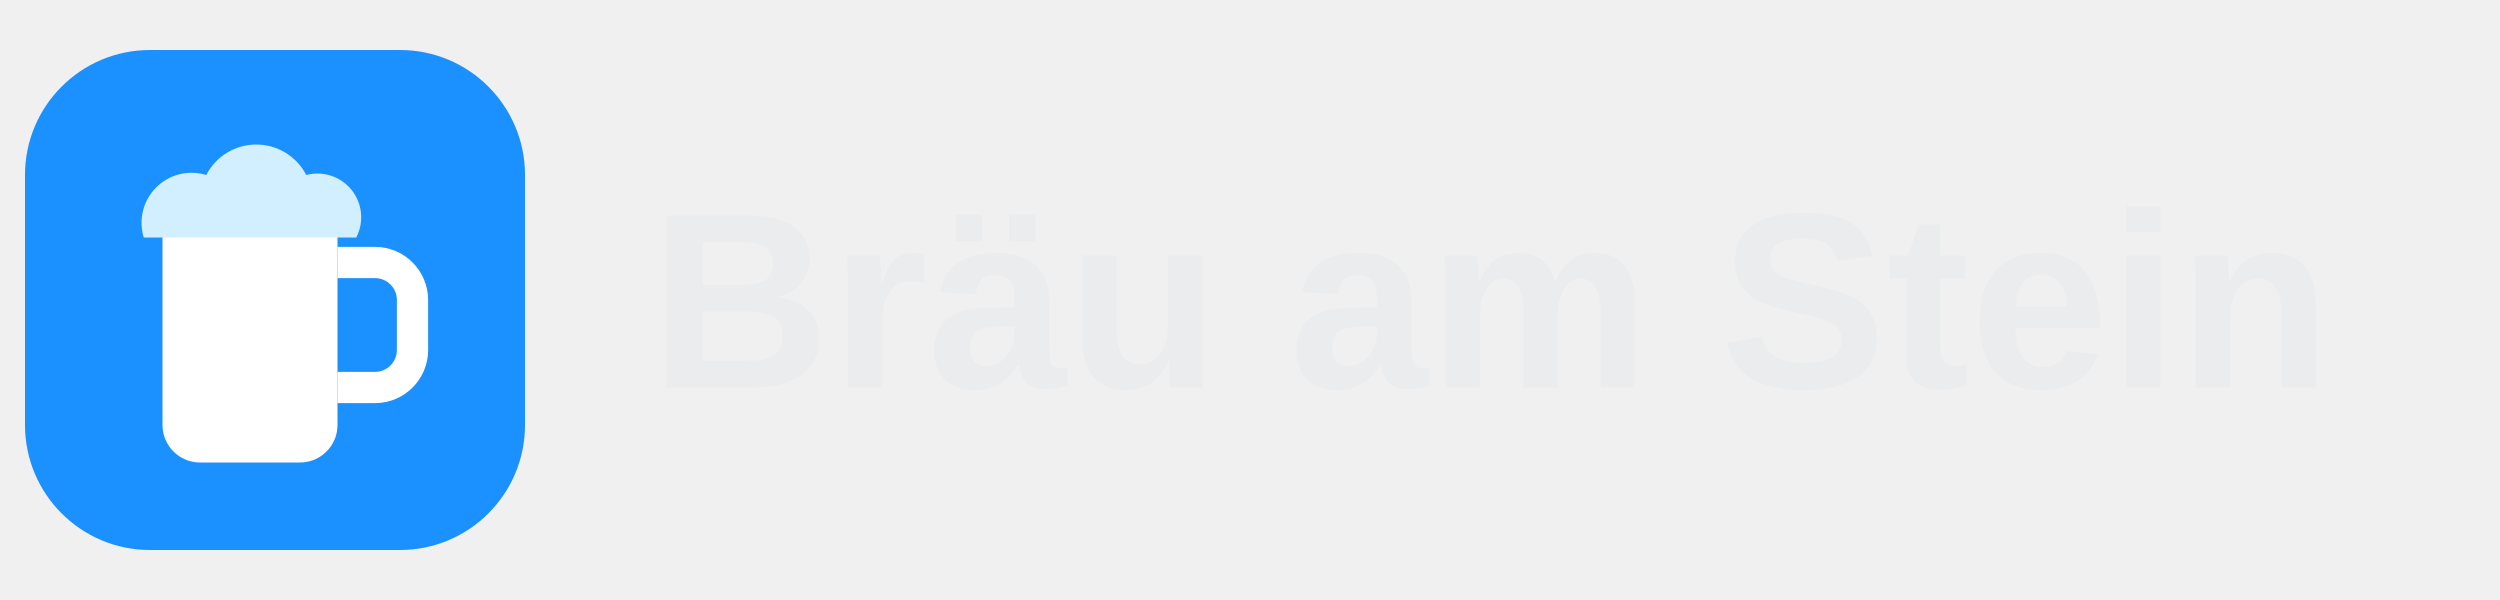
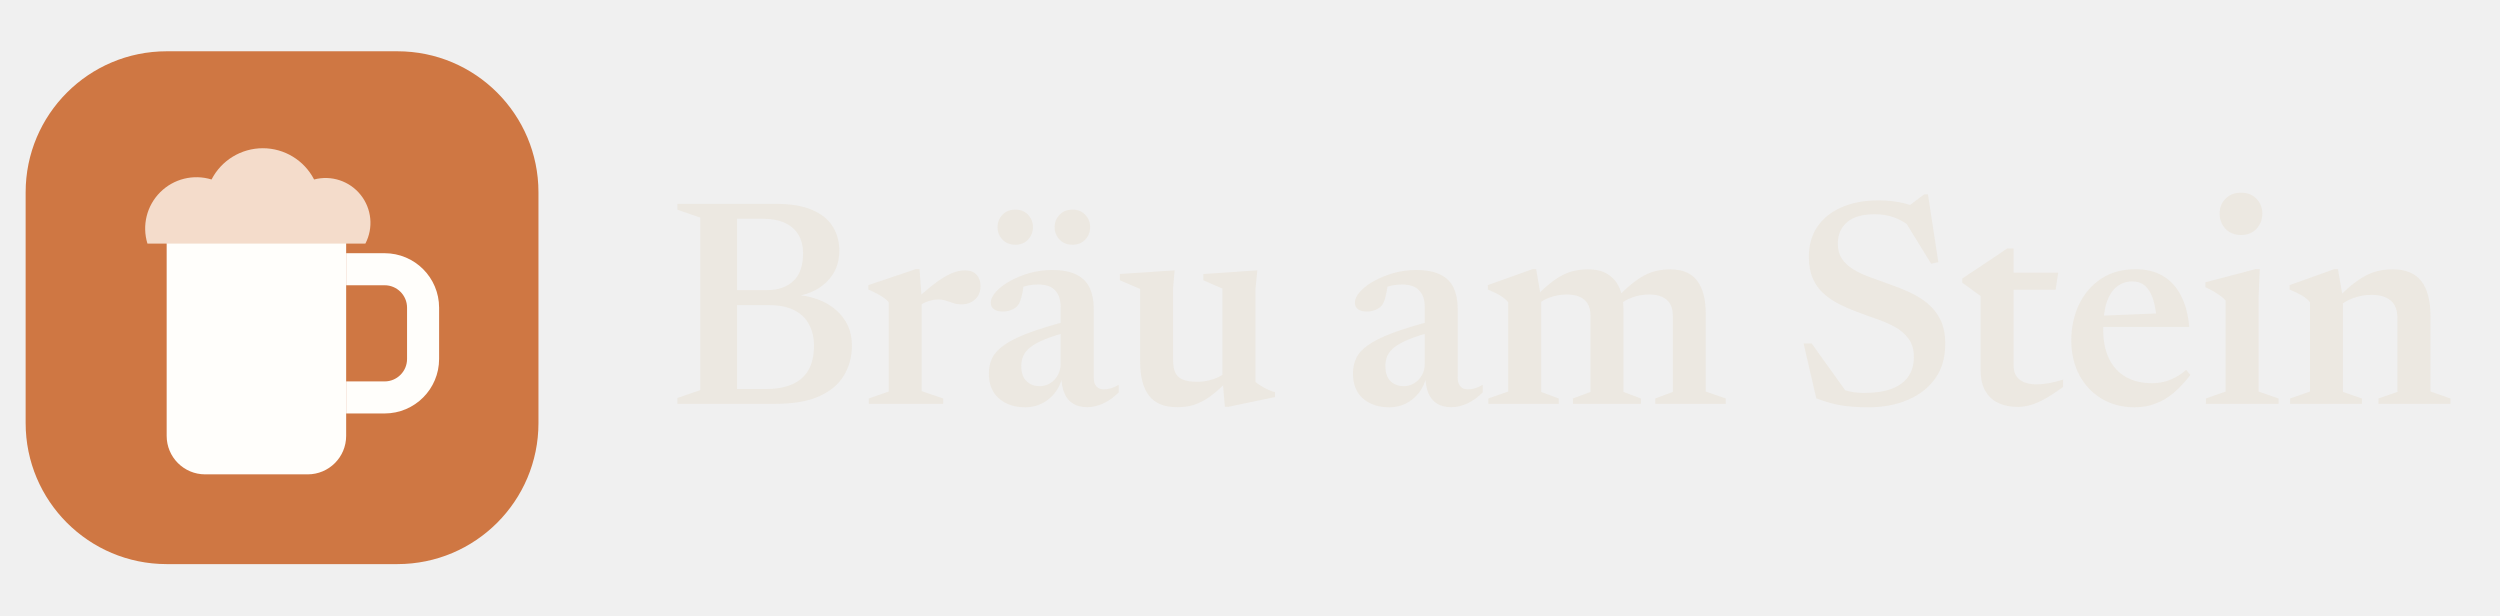
- <svg xmlns="http://www.w3.org/2000/svg" viewBox="0 0 200 48" width="200" height="48">
-   <rect x="2" y="4" width="40" height="40" rx="10" fill="#1b90ff" />
-   <path d="M13 18h14v16a3 3 0 0 1-3 3h-8a3 3 0 0 1-3-3z" fill="#ffffff" />
-   <path d="M27 21h3a3 3 0 0 1 3 3v4a3 3 0 0 1-3 3h-3" fill="none" stroke="#ffffff" stroke-width="2.5" />
-   <path d="M11.5 19a4 4 0 0 1 5-5 4.5 4.5 0 0 1 8 0 3.5 3.5 0 0 1 4 5z" fill="#d1efff" />
-   <text x="52" y="31" font-family="'Segoe UI', 'Helvetica Neue', Arial, sans-serif" font-size="20" font-weight="700" fill="#eaecee">Bräu am Stein</text>
+ <svg xmlns="http://www.w3.org/2000/svg" viewBox="0 0 195 48" width="195" height="48" role="img" aria-label="Bräu am Stein">
+   <rect x="2" y="4" width="40" height="40" rx="11" fill="#cf7743" />
+   <path d="M13 18h14v16a3 3 0 0 1-3 3h-8a3 3 0 0 1-3-3z" fill="#fffefb" />
+   <path d="M27 21h3a3 3 0 0 1 3 3v4a3 3 0 0 1-3 3h-3" fill="none" stroke="#fffefb" stroke-width="2.5" />
+   <path d="M11.5 19a4 4 0 0 1 5-5 4.5 4.5 0 0 1 8 0 3.5 3.5 0 0 1 4 5z" fill="#f4dccb" />
+   <path d="M55.99 17.06 56.29 15.9H60.51Q62.27 15.9 63.36 16.38Q64.46 16.85 64.96 17.68Q65.47 18.51 65.47 19.55Q65.47 21.03 64.46 22.01Q63.44 22.99 61.75 23.15L61.83 22.97Q63.99 23.1 65.22 24.19Q66.45 25.27 66.45 26.94Q66.45 28.25 65.83 29.28Q65.22 30.31 63.9 30.91Q62.59 31.5 60.46 31.5H56.3L56.04 30.34H59.81Q60.96 30.34 61.78 29.98Q62.6 29.63 63.05 28.88Q63.49 28.13 63.49 26.96Q63.49 26.03 63.11 25.32Q62.74 24.6 61.96 24.2Q61.18 23.8 59.95 23.8H56.03L55.99 22.63H59.82Q61.13 22.63 61.89 21.91Q62.64 21.2 62.64 19.76Q62.64 18.95 62.3 18.35Q61.96 17.74 61.25 17.4Q60.54 17.06 59.44 17.06ZM52.84 31.5V31.04L54.62 30.43V16.97L52.84 16.36V15.9H57.49V31.5ZM75.24 21.09Q75.89 21.09 76.18 21.44Q76.48 21.78 76.48 22.3Q76.48 22.98 76.05 23.36Q75.62 23.74 75.01 23.74Q74.64 23.74 74.36 23.64Q74.08 23.55 73.8 23.46Q73.52 23.36 73.16 23.36Q72.88 23.36 72.59 23.44Q72.31 23.51 72.03 23.65Q71.76 23.8 71.52 24L71.31 23.5Q72 22.83 72.57 22.38Q73.13 21.92 73.61 21.64Q74.08 21.35 74.49 21.22Q74.89 21.09 75.24 21.09ZM71.89 23.23V30.51L73.57 31.08V31.5H67.77V31.08L69.32 30.54V23.57Q69.15 23.38 68.93 23.22Q68.71 23.07 68.41 22.91Q68.12 22.75 67.73 22.58V22.24L71.44 20.99H71.72ZM83.33 25.02 83.44 25.86Q82.26 26.15 81.52 26.46Q80.78 26.76 80.38 27.08Q79.97 27.4 79.82 27.76Q79.66 28.12 79.66 28.55Q79.66 29.34 80.07 29.73Q80.47 30.12 81.08 30.12Q81.55 30.12 81.92 29.89Q82.29 29.66 82.51 29.26Q82.73 28.87 82.73 28.39V23.92Q82.73 23.12 82.31 22.66Q81.89 22.19 80.96 22.19Q80.58 22.19 80.16 22.27Q79.74 22.36 79.39 22.52L79.89 21.88Q79.83 22.39 79.76 22.79Q79.68 23.18 79.59 23.45Q79.49 23.71 79.36 23.86Q79.18 24.06 78.87 24.18Q78.56 24.3 78.22 24.3Q77.77 24.3 77.53 24.12Q77.28 23.94 77.28 23.63Q77.28 23.19 77.7 22.74Q78.11 22.29 78.8 21.91Q79.49 21.53 80.33 21.29Q81.18 21.06 82.05 21.06Q83.26 21.06 83.98 21.43Q84.69 21.79 85 22.46Q85.31 23.14 85.31 24.06V29.42Q85.31 29.74 85.4 29.95Q85.5 30.16 85.68 30.27Q85.86 30.37 86.12 30.37Q86.38 30.37 86.67 30.28Q86.97 30.19 87.26 30.01V30.61Q86.66 31.2 86.03 31.48Q85.4 31.76 84.82 31.76Q84.13 31.76 83.68 31.47Q83.23 31.19 83.02 30.66Q82.8 30.14 82.79 29.42L82.88 29.37Q82.69 30.12 82.27 30.66Q81.84 31.19 81.25 31.48Q80.67 31.77 79.98 31.77Q78.72 31.77 77.93 31.09Q77.13 30.41 77.13 29.12Q77.13 28.46 77.39 27.93Q77.65 27.39 78.32 26.92Q78.99 26.44 80.2 25.98Q81.42 25.52 83.33 25.02ZM79.19 19.09Q78.58 19.09 78.19 18.69Q77.81 18.28 77.81 17.72Q77.81 17.15 78.19 16.75Q78.58 16.35 79.19 16.35Q79.81 16.35 80.19 16.75Q80.57 17.15 80.57 17.72Q80.57 18.28 80.19 18.69Q79.81 19.09 79.19 19.09ZM83.65 19.09Q83.03 19.09 82.65 18.69Q82.26 18.28 82.26 17.72Q82.26 17.15 82.65 16.75Q83.03 16.35 83.65 16.35Q84.27 16.35 84.65 16.75Q85.03 17.15 85.03 17.72Q85.03 18.28 84.65 18.69Q84.27 19.09 83.65 19.09ZM91.5 28.09Q91.5 28.71 91.68 29.08Q91.86 29.45 92.27 29.61Q92.68 29.78 93.37 29.78Q94.08 29.78 94.71 29.55Q95.35 29.32 95.69 28.95L96.07 29.39Q95.39 30.11 94.84 30.57Q94.29 31.03 93.8 31.29Q93.31 31.55 92.83 31.66Q92.34 31.76 91.79 31.76Q90.33 31.76 89.63 30.87Q88.93 29.98 88.93 28.18V22.54L87.35 21.86V21.37L91.62 21.09L91.5 22.46ZM95.54 31.73 95.35 29.52V22.51L93.86 21.86V21.37L98.07 21.09L97.93 22.49V29.78Q98.04 29.9 98.22 30.01Q98.4 30.13 98.61 30.24Q98.82 30.36 99.04 30.45Q99.25 30.54 99.45 30.59V30.97L95.82 31.73ZM111.72 25.02 111.83 25.86Q110.65 26.15 109.91 26.46Q109.18 26.76 108.77 27.08Q108.37 27.4 108.21 27.76Q108.06 28.12 108.06 28.55Q108.06 29.34 108.46 29.73Q108.87 30.12 109.48 30.12Q109.94 30.12 110.31 29.89Q110.69 29.66 110.91 29.26Q111.13 28.87 111.13 28.39V23.92Q111.13 23.12 110.7 22.66Q110.28 22.19 109.35 22.19Q108.98 22.19 108.56 22.27Q108.14 22.36 107.79 22.52L108.28 21.88Q108.23 22.39 108.15 22.79Q108.07 23.18 107.98 23.45Q107.89 23.71 107.75 23.86Q107.57 24.06 107.26 24.18Q106.95 24.3 106.61 24.3Q106.17 24.3 105.92 24.12Q105.68 23.94 105.68 23.63Q105.68 23.19 106.09 22.74Q106.5 22.29 107.19 21.91Q107.88 21.53 108.73 21.29Q109.57 21.06 110.44 21.06Q111.65 21.06 112.37 21.43Q113.08 21.79 113.39 22.46Q113.7 23.14 113.7 24.06V29.42Q113.7 29.74 113.79 29.95Q113.89 30.16 114.07 30.27Q114.25 30.37 114.52 30.37Q114.78 30.37 115.07 30.28Q115.36 30.19 115.65 30.01V30.61Q115.05 31.2 114.43 31.48Q113.8 31.76 113.21 31.76Q112.52 31.76 112.07 31.47Q111.63 31.19 111.41 30.66Q111.2 30.14 111.18 29.42L111.27 29.37Q111.08 30.12 110.66 30.66Q110.23 31.19 109.65 31.48Q109.06 31.77 108.37 31.77Q107.11 31.77 106.32 31.09Q105.53 30.41 105.53 29.12Q105.53 28.46 105.79 27.93Q106.04 27.39 106.71 26.92Q107.38 26.44 108.6 25.98Q109.81 25.52 111.72 25.02ZM120.21 23.26V30.57L121.58 31.08V31.5H116.09V31.08L117.64 30.54V23.57Q117.42 23.31 117.06 23.08Q116.71 22.86 116.05 22.58V22.24L119.55 20.99H119.82ZM126.63 24.13V30.57L127.99 31.08V31.5H122.69V31.08L124.06 30.57V24.63Q124.06 24.06 123.84 23.69Q123.62 23.33 123.21 23.15Q122.8 22.97 122.22 22.97Q121.53 22.97 120.9 23.2Q120.27 23.42 119.94 23.78L119.56 23.36Q120.24 22.65 120.79 22.2Q121.34 21.74 121.84 21.48Q122.33 21.22 122.82 21.12Q123.31 21.01 123.86 21.01Q124.83 21.01 125.44 21.41Q126.05 21.81 126.34 22.51Q126.63 23.21 126.63 24.13ZM133.05 24.5V30.54L134.61 31.08V31.5H129.11V31.08L130.48 30.57V24.63Q130.48 24.05 130.26 23.69Q130.04 23.33 129.63 23.15Q129.21 22.97 128.63 22.97Q127.94 22.97 127.32 23.2Q126.69 23.42 126.36 23.78L125.98 23.36Q126.66 22.65 127.21 22.2Q127.76 21.74 128.26 21.48Q128.75 21.22 129.24 21.12Q129.73 21.01 130.28 21.01Q131.72 21.01 132.38 21.9Q133.05 22.79 133.05 24.5ZM150.38 16.58 148.67 16.22 150.09 15.16H150.38L151.19 20.45L150.63 20.57L148.37 16.9L149.02 17.69Q148.38 17.18 147.69 16.94Q147 16.71 146.24 16.71Q144.79 16.71 144.07 17.33Q143.35 17.96 143.35 19Q143.35 19.71 143.68 20.2Q144.01 20.68 144.58 21.02Q145.14 21.36 145.86 21.62Q146.57 21.88 147.35 22.16Q148.14 22.43 148.91 22.78Q149.68 23.13 150.32 23.64Q150.96 24.16 151.35 24.93Q151.73 25.7 151.73 26.83Q151.73 28.41 150.95 29.52Q150.16 30.62 148.81 31.19Q147.45 31.77 145.73 31.77Q144.55 31.77 143.62 31.62Q142.68 31.46 141.67 31.07L140.68 26.79H141.31L144.4 31.1L142.18 29.69Q143.1 30.19 143.84 30.42Q144.57 30.65 145.4 30.65Q146.68 30.65 147.54 30.33Q148.4 30.01 148.84 29.38Q149.28 28.76 149.28 27.84Q149.28 26.99 148.88 26.44Q148.48 25.88 147.82 25.51Q147.16 25.15 146.38 24.88Q145.6 24.61 144.84 24.32Q144.08 24.04 143.4 23.69Q142.72 23.34 142.2 22.86Q141.68 22.38 141.38 21.68Q141.09 20.99 141.09 20.02Q141.09 18.68 141.75 17.69Q142.41 16.71 143.64 16.17Q144.86 15.63 146.52 15.63Q147.6 15.63 148.51 15.85Q149.43 16.08 150.38 16.58ZM157.06 28.52Q157.06 29.23 157.52 29.6Q157.99 29.98 158.86 29.98Q159.29 29.98 159.8 29.89Q160.31 29.8 160.92 29.61V30.19Q160.11 30.77 159.49 31.12Q158.86 31.46 158.36 31.6Q157.85 31.74 157.39 31.74Q156.53 31.74 155.88 31.44Q155.22 31.13 154.86 30.5Q154.49 29.86 154.49 28.89V23.09L153.06 22.05V21.72Q153.32 21.55 153.65 21.33Q153.97 21.12 154.33 20.88Q154.7 20.64 155.07 20.38Q155.45 20.13 155.83 19.88Q156.2 19.62 156.55 19.38H157.06V21.59ZM156.04 22.6V21.27H160.54L160.34 22.6ZM166.58 21Q167.83 21 168.72 21.53Q169.61 22.06 170.12 23.07Q170.64 24.07 170.76 25.5H163.51L163.52 24.64L169.42 24.4L168.22 24.95Q168.15 23.97 167.93 23.31Q167.71 22.64 167.32 22.3Q166.93 21.95 166.33 21.95Q165.65 21.95 165.14 22.34Q164.62 22.73 164.33 23.56Q164.05 24.38 164.05 25.7Q164.05 27.05 164.51 27.99Q164.98 28.93 165.83 29.41Q166.69 29.89 167.84 29.89Q168.34 29.89 168.79 29.78Q169.24 29.67 169.67 29.44Q170.11 29.21 170.52 28.85L170.85 29.24Q170.22 30.07 169.55 30.64Q168.88 31.2 168.13 31.48Q167.38 31.77 166.51 31.77Q165.05 31.77 163.93 31.1Q162.82 30.43 162.19 29.26Q161.56 28.08 161.56 26.55Q161.56 25.04 162.15 23.78Q162.74 22.52 163.86 21.76Q164.99 21 166.58 21ZM174.8 18.33Q174.05 18.33 173.59 17.85Q173.13 17.36 173.13 16.66Q173.13 15.97 173.59 15.5Q174.05 15.03 174.8 15.03Q175.55 15.03 176 15.5Q176.46 15.97 176.46 16.66Q176.46 17.36 176 17.85Q175.55 18.33 174.8 18.33ZM176.26 20.99 176.17 23.16V30.54L177.73 31.08V31.5H172.06V31.08L173.6 30.54V23.44Q173.46 23.27 173.21 23.09Q172.97 22.91 172.66 22.73Q172.35 22.55 172.02 22.4V22.02L175.94 20.99ZM182.75 23.26V30.57L184.23 31.08V31.5H178.63V31.08L180.18 30.54V23.57Q179.96 23.31 179.6 23.08Q179.24 22.86 178.59 22.58V22.24L182.08 20.99H182.36ZM185.52 31.08 187 30.57V24.81Q187 24.22 186.78 23.81Q186.55 23.41 186.11 23.21Q185.66 23 184.99 23Q184.21 23 183.53 23.26Q182.86 23.51 182.5 23.88L182.11 23.49Q182.82 22.74 183.4 22.26Q183.99 21.78 184.51 21.51Q185.03 21.23 185.55 21.12Q186.07 21.01 186.65 21.01Q188.14 21.01 188.86 21.92Q189.58 22.83 189.58 24.74V30.54L191.14 31.08V31.5H185.52Z" fill="#ece8e1" />
</svg>
